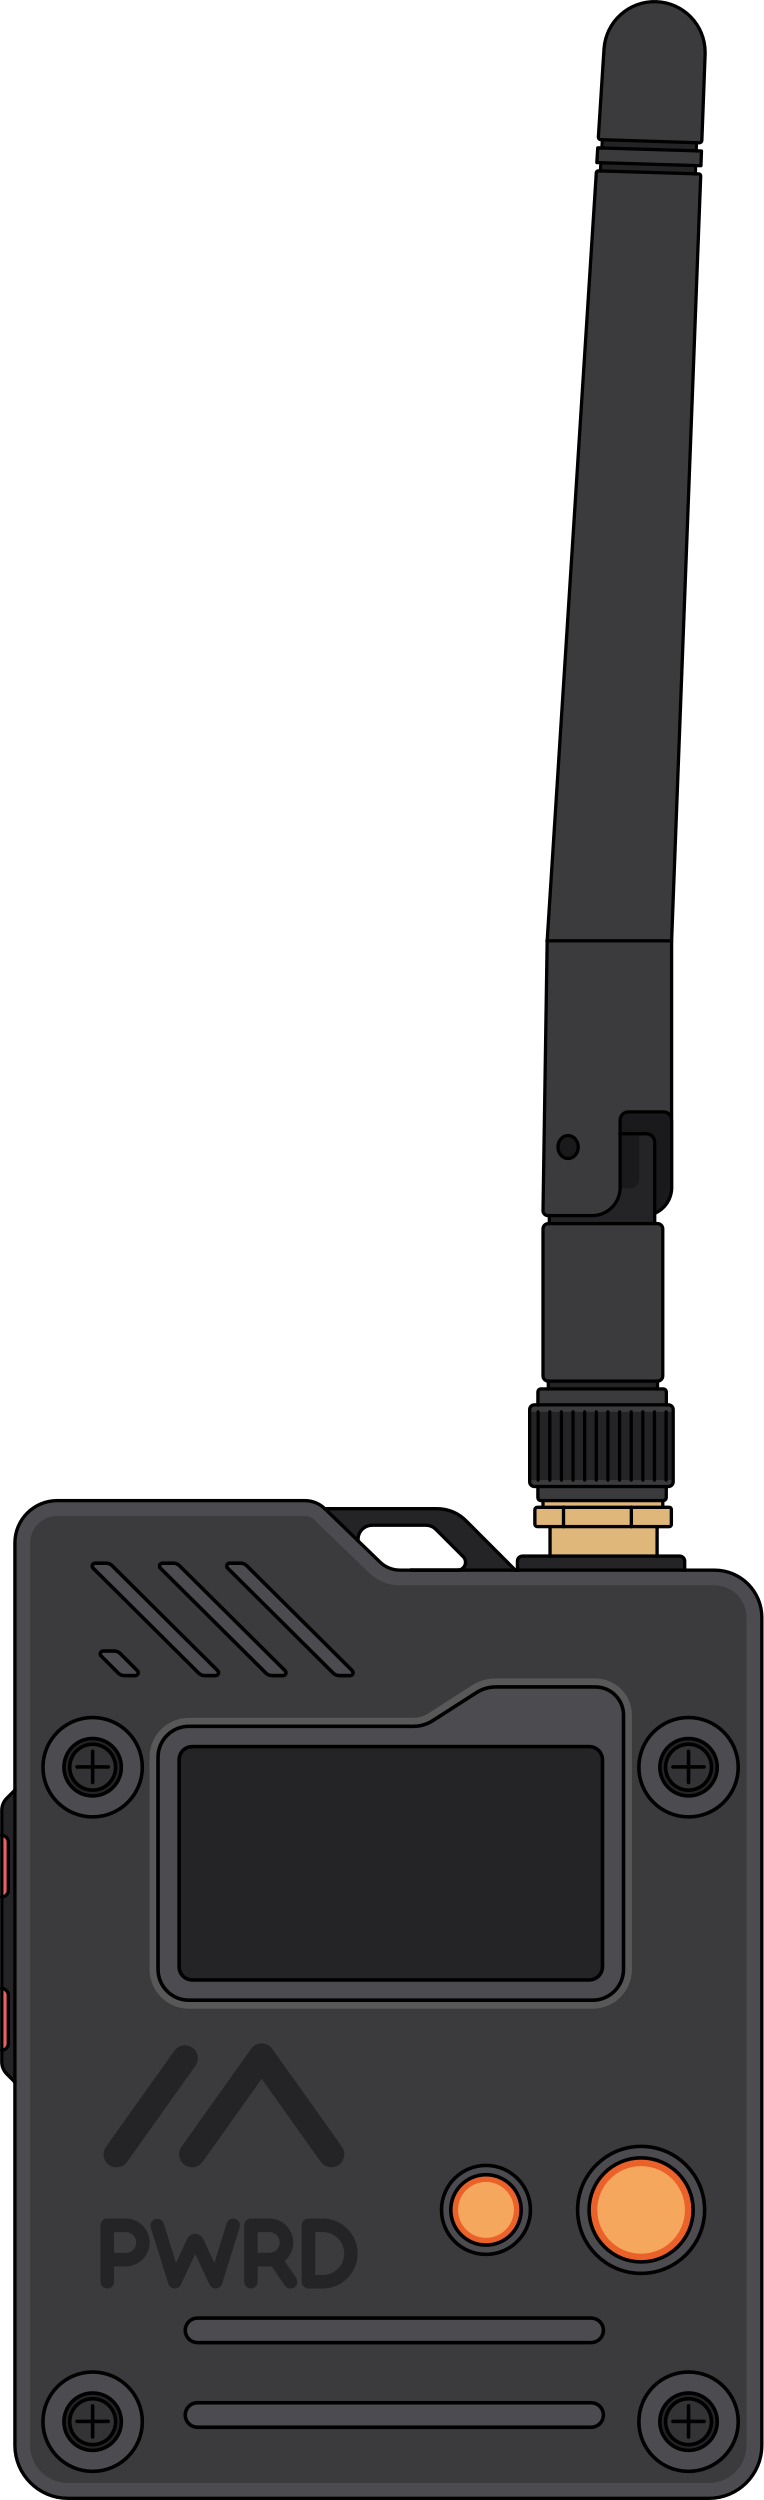
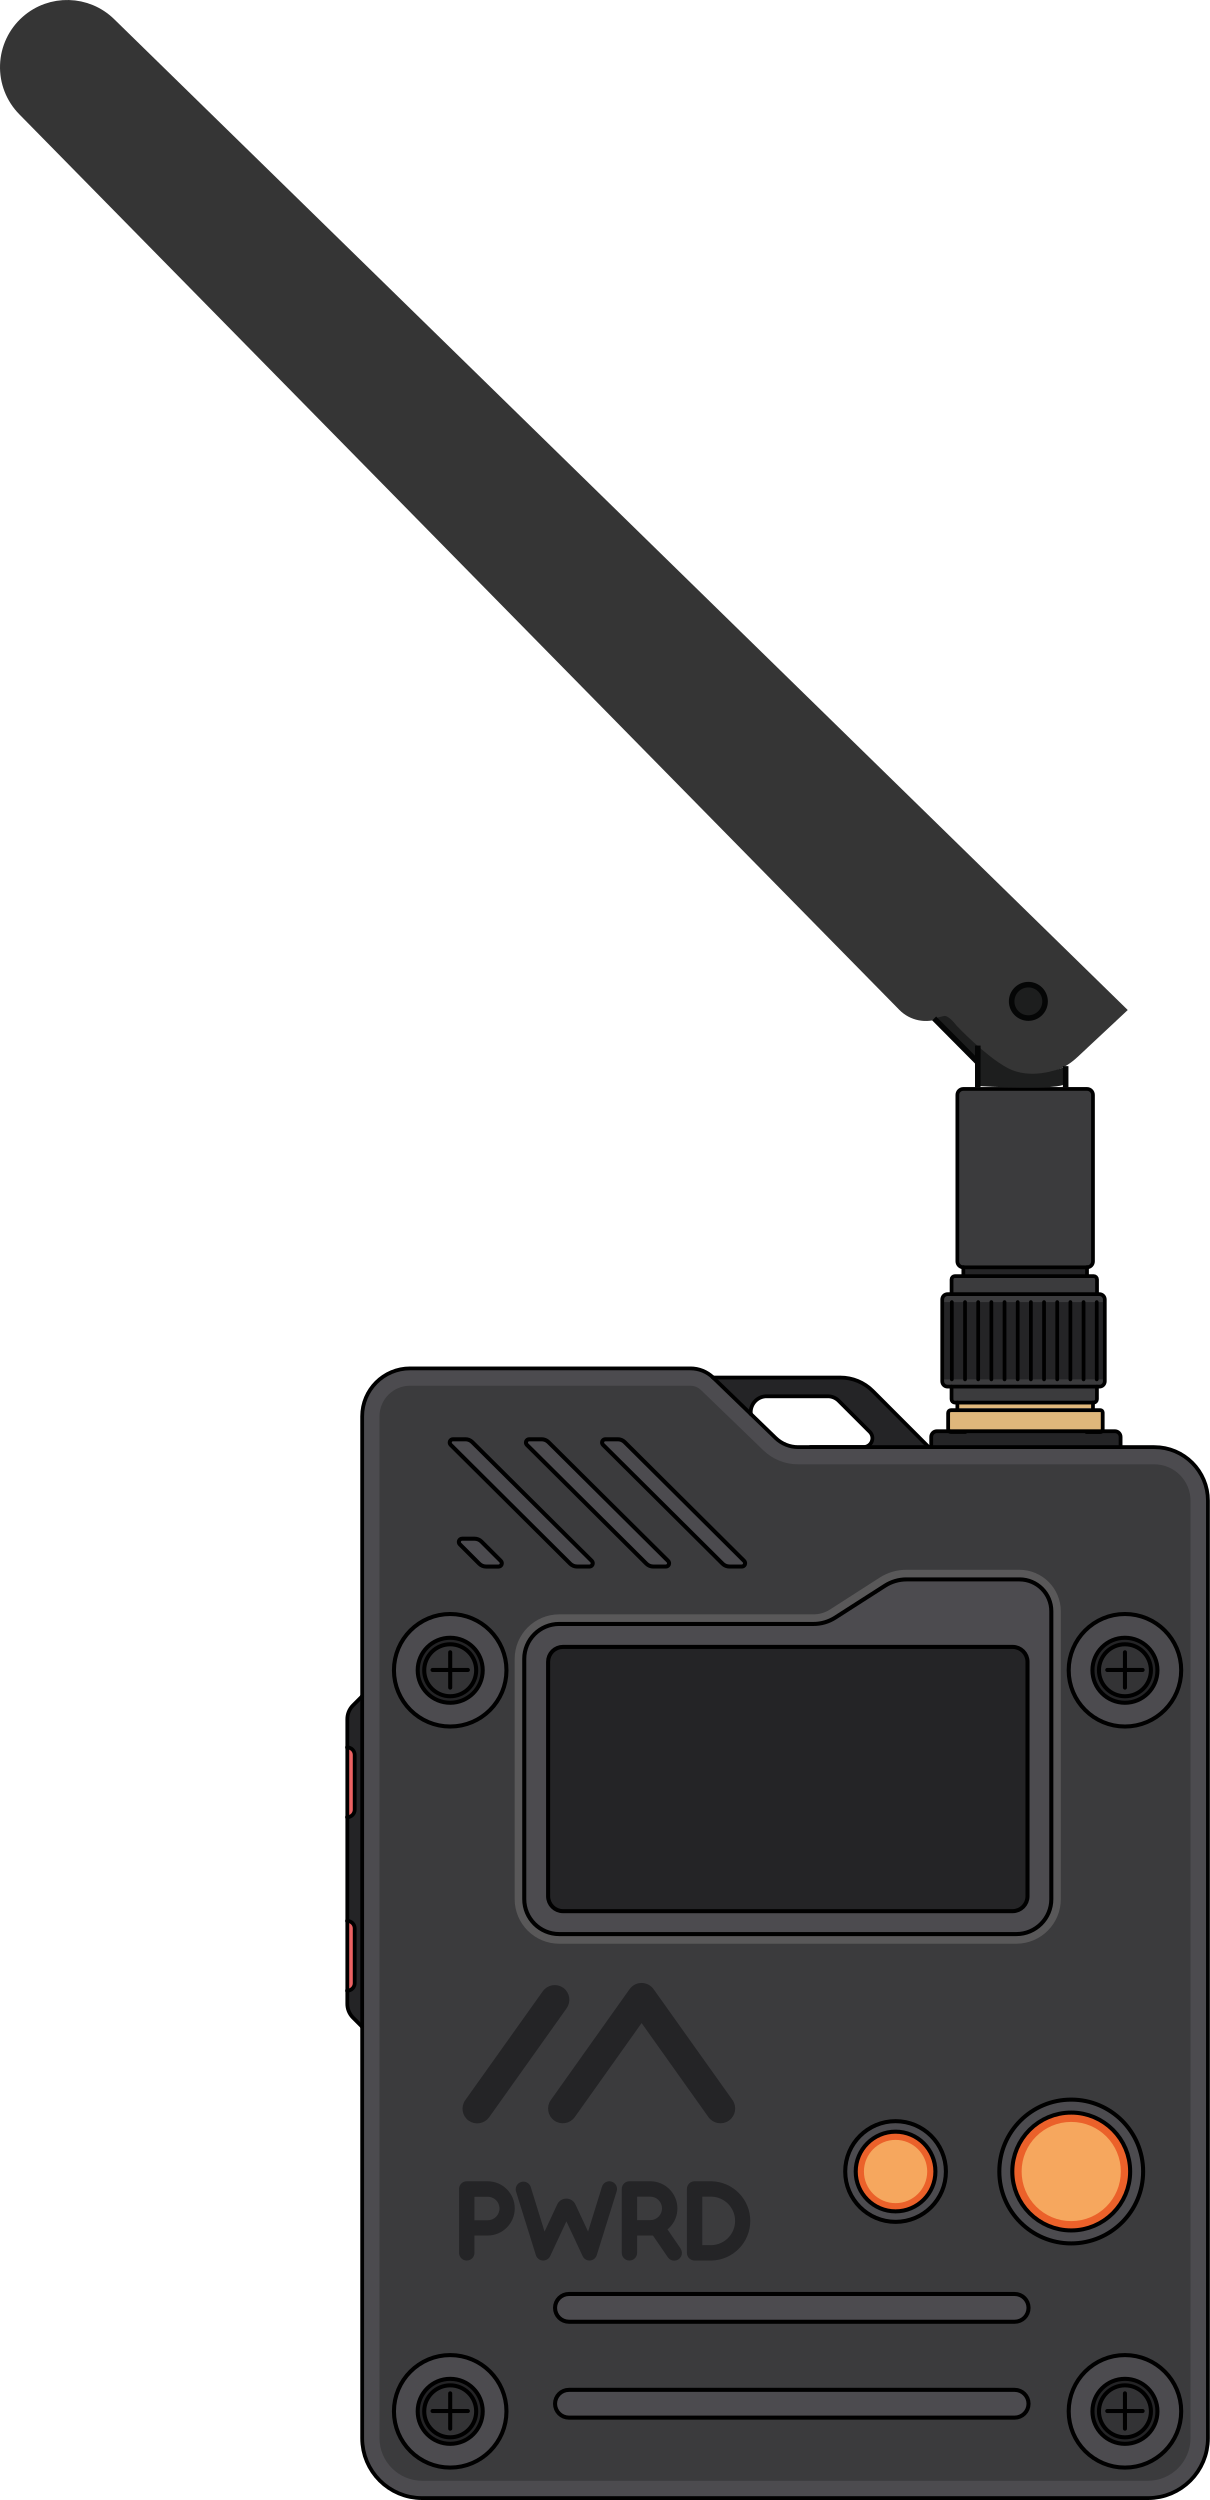
- <svg xmlns="http://www.w3.org/2000/svg" viewBox="431.09 27.94 310.45 1016.52">
-   <defs>
-     <style>.cls-1{fill:#3b3b3d;}.cls-2{fill:#242426;}.cls-3{fill:#ec6263;}.cls-4{fill:#595859;}.cls-5{fill:#4c4b4f;}.cls-6{fill:#eb612a;}.cls-7{fill:#f6a75e;}.cls-8{fill:#e0b77b;}.cls-9{fill:#1a1a1c;}.cls-10,.cls-11,.cls-12,.cls-13{fill:none;stroke:#000;stroke-linecap:round;stroke-linejoin:round;}.cls-10{stroke-width:1.36px;}.cls-11{stroke-width:1.34px;}.cls-12{stroke-width:1.23px;}.cls-13{stroke-width:1.46px;}.cls-14{fill:#333335;}</style>
+ <svg xmlns="http://www.w3.org/2000/svg" viewBox="431.09 27.94 434.45 897.755" version="1.1" id="svg97" width="434.45" height="897.755">
+   <defs id="defs1">
+     <style id="style1">.cls-1{fill:#3b3b3d;}.cls-2{fill:#242426;}.cls-3{fill:#ec6263;}.cls-4{fill:#595859;}.cls-5{fill:#4c4b4f;}.cls-6{fill:#eb612a;}.cls-7{fill:#f6a75e;}.cls-8{fill:#e0b77b;}.cls-9{fill:#1a1a1c;}.cls-10,.cls-11,.cls-12,.cls-13{fill:none;stroke:#000;stroke-linecap:round;stroke-linejoin:round;}.cls-10{stroke-width:1.36px;}.cls-11{stroke-width:1.34px;}.cls-12{stroke-width:1.23px;}.cls-13{stroke-width:1.46px;}.cls-14{fill:#333335;}</style>
  </defs>
-   <g id="Layer_2" data-name="Layer 2">
-     <path class="cls-1" d="M740.86,685.6v336.65a21.54,21.54,0,0,1-21.54,21.53H458.69a21.55,21.55,0,0,1-21.55-21.53V655.32a17.23,17.23,0,0,1,17.22-17.22H555a11.72,11.72,0,0,1,8.14,3.29l13.48,13,8.94,8.65a11.67,11.67,0,0,0,8.13,3.29H721.61A19.25,19.25,0,0,1,740.86,685.6Z" />
-     <path class="cls-2" d="M619.43,660.89l-11.08-11.08a5.51,5.51,0,0,0-4-1.69h-21.9a5.71,5.71,0,0,0-5.77,5.71v.59l-13.48-13h45.71a16.37,16.37,0,0,1,11.57,4.8l20.16,20.17H617.51A3.2,3.2,0,0,0,619.43,660.89Z" />
-     <path class="cls-1" d="M617.51,666.36a2.11,2.11,0,0,1-.36,0h-19l0,0Z" />
-     <path class="cls-2" d="M437.14,874.52l-3.33-3.33a7,7,0,0,1-2-5V764.1a7,7,0,0,1,2-4.94l3.33-3.33Z" />
-     <path class="cls-3" d="M431.77,774.2h0a2.7,2.7,0,0,1,2.69,2.69v19.68a2.69,2.69,0,0,1-2.69,2.69h0Z" />
-     <path class="cls-3" d="M431.77,836.51h0a2.69,2.69,0,0,1,2.69,2.69v19.68a2.7,2.7,0,0,1-2.69,2.69h0Z" />
-     <polygon class="cls-2" points="675.17 97.45 675.39 94.11 675.78 88.11 675.98 84.75 714.35 85.91 714.21 89.27 713.99 95.25 713.86 98.61 675.17 97.45" />
-     <polygon class="cls-1" points="716.32 89.34 716.1 95.32 713.99 95.25 675.39 94.11 673.76 94.05 674.14 88.05 675.77 88.11 714.21 89.27 716.32 89.34" />
-     <path class="cls-1" d="M716,99.47l-11.78,311v72.88a3.3,3.3,0,0,0-3.3-3.3H686.5a3.3,3.3,0,0,0-3.3,3.3v27.48a11.37,11.37,0,0,1-11.36,11.37h-18a2,2,0,0,1-2-2l1.69-109.74L673.5,98.16a.78.78,0,0,1,.81-.74l.86,0,38.69,1.16,1.33,0A.81.81,0,0,1,716,99.47Z" />
-     <path class="cls-1" d="M675.37,84.73,715.47,86a1,1,0,0,0,1-1l1.33-35.06c0-.26,0-.53,0-.79a20.58,20.58,0,0,0-41.11-1.39l-2.3,35.92A1,1,0,0,0,675.37,84.73Z" />
-     <path class="cls-2" d="M654.54,525.35V522.2h17.25a11.41,11.41,0,0,0,11.41-11.41V488.93h10.63a3.47,3.47,0,0,1,3.47,3.47v33.22Z" />
-     <rect class="cls-1" x="649.89" y="592.68" width="52.14" height="45.42" rx="1.47" />
-     <rect class="cls-1" x="646.45" y="599.16" width="58.37" height="33.21" rx="1.93" />
-     <path class="cls-2" d="M676.07,743.46v84.2a5.37,5.37,0,0,1-5.35,5.35H509.27a5.36,5.36,0,0,1-5.35-5.35v-84.2a5.34,5.34,0,0,1,5.35-5.35H670.72A5.36,5.36,0,0,1,676.07,743.46Z" />
-     <path class="cls-4" d="M672.07,844.7H507.91a16,16,0,0,1-16-16V742.42a16,16,0,0,1,16-16h91.35a10.82,10.82,0,0,0,5.85-1.71L623,713.22a17.64,17.64,0,0,1,9.57-2.8h40.58a14.9,14.9,0,0,1,14.88,14.88V828.68A16,16,0,0,1,672.07,844.7ZM507.89,733.33a9.1,9.1,0,0,0-9.09,9.09v86.26a9.12,9.12,0,0,0,9.11,9.11H672.07a9.11,9.11,0,0,0,9.09-9.11V725.3a8,8,0,0,0-8-8H632.61a10.82,10.82,0,0,0-5.85,1.71l-18,11.49a17.73,17.73,0,0,1-9.57,2.8Z" />
-     <path class="cls-5" d="M673.19,713.87H632.62a14.36,14.36,0,0,0-7.71,2.25L607,727.62a14.33,14.33,0,0,1-7.72,2.25H507.9a12.56,12.56,0,0,0-12.55,12.55v86.26a12.56,12.56,0,0,0,12.56,12.56H672.07a12.55,12.55,0,0,0,12.55-12.56V725.3A11.42,11.42,0,0,0,673.19,713.87Zm2.88,113.79a5.37,5.37,0,0,1-5.35,5.35H509.27a5.36,5.36,0,0,1-5.35-5.35v-84.2a5.34,5.34,0,0,1,5.35-5.35H670.72a5.36,5.36,0,0,1,5.35,5.35Z" />
-     <circle class="cls-5" cx="628.69" cy="926.5" r="18.08" />
-     <circle class="cls-5" cx="691.77" cy="926.5" r="25.82" />
-     <circle class="cls-6" cx="628.69" cy="926.5" r="14.31" />
-     <circle class="cls-6" cx="691.77" cy="926.5" r="21.16" />
-     <circle class="cls-7" cx="628.69" cy="926.5" r="11.36" />
-     <circle class="cls-7" cx="691.77" cy="926.5" r="17.81" />
-     <rect class="cls-8" x="648.82" y="641.17" width="55.25" height="7.02" />
-     <rect class="cls-8" x="654.74" y="648.68" width="43.53" height="11.63" />
-     <rect class="cls-8" x="651.88" y="638.3" width="48.7" height="1.93" />
-     <rect class="cls-2" x="646.45" y="602.01" width="58.37" height="27.76" />
-     <rect class="cls-2" x="654.03" y="589.52" width="44.41" height="2.94" />
-     <rect class="cls-1" x="651.88" y="525.47" width="48.7" height="64.05" rx="2.38" />
-     <path class="cls-2" d="M709.54,662.52v3.84h-68v-3.84a1.85,1.85,0,0,1,1.85-1.85h64.34A1.85,1.85,0,0,1,709.54,662.52Z" />
-     <path class="cls-9" d="M683.2,488.93H691a0,0,0,0,1,0,0v18.44a3.79,3.79,0,0,1-3.79,3.79h-4a0,0,0,0,1,0,0V488.93A0,0,0,0,1,683.2,488.93Z" />
-     <path class="cls-9" d="M683.2,488.93v-5.67a3.14,3.14,0,0,1,3.14-3.13H701a3.22,3.22,0,0,1,3.22,3.22v27.81s.43,6.83-7,9.95V492.2a3.27,3.27,0,0,0-3.26-3.27Z" />
-     <ellipse class="cls-9" cx="662.08" cy="494.33" rx="4.12" ry="4.68" />
-     <rect class="cls-5" x="506.41" y="970.48" width="170.03" height="9.97" rx="4.98" />
-     <rect class="cls-5" x="506.41" y="1004.91" width="170.03" height="9.97" rx="4.98" />
-     <path class="cls-5" d="M573.49,709.25h-4.44a3.53,3.53,0,0,1-2.47-1l-42.93-42.7a1.17,1.17,0,0,1,.83-2h4.43a3.5,3.5,0,0,1,2.48,1l42.93,42.7A1.18,1.18,0,0,1,573.49,709.25Z" />
-     <path class="cls-5" d="M546.14,709.25H541.7a3.5,3.5,0,0,1-2.47-1l-42.94-42.7a1.18,1.18,0,0,1,.83-2h4.44a3.49,3.49,0,0,1,2.47,1L547,707.24A1.17,1.17,0,0,1,546.14,709.25Z" />
-     <path class="cls-5" d="M518.78,709.25h-4.44a3.53,3.53,0,0,1-2.47-1l-42.93-42.7a1.17,1.17,0,0,1,.82-2h4.44a3.45,3.45,0,0,1,2.47,1l42.94,42.7A1.18,1.18,0,0,1,518.78,709.25Z" />
-     <path class="cls-5" d="M486.12,709.26h-4.44a3.5,3.5,0,0,1-2.47-1l-7-7a1.17,1.17,0,0,1,.83-2h4.44a3.49,3.49,0,0,1,2.47,1l7,7A1.18,1.18,0,0,1,486.12,709.26Z" />
-     <path class="cls-5" d="M721.61,666.36H593.73a11.67,11.67,0,0,1-8.13-3.29l-8.94-8.65-13.48-13A11.72,11.72,0,0,0,555,638.1H454.36a17.23,17.23,0,0,0-17.22,17.22v366.93a21.55,21.55,0,0,0,21.55,21.53H719.32a21.54,21.54,0,0,0,21.54-21.53V685.6A19.25,19.25,0,0,0,721.61,666.36Zm13,355.89a15.33,15.33,0,0,1-15.33,15.31H458.69a15.35,15.35,0,0,1-15.33-15.31V655.32a11,11,0,0,1,11-11H555a5.42,5.42,0,0,1,3.81,1.55l22.43,21.67a17.86,17.86,0,0,0,12.45,5H721.61a13.05,13.05,0,0,1,13,13Z" />
-     <path class="cls-10" d="M437.15,655.32v366.92a21.54,21.54,0,0,0,21.54,21.54H719.32a21.54,21.54,0,0,0,21.54-21.54V685.6a19.24,19.24,0,0,0-19.24-19.23H593.73a11.7,11.7,0,0,1-8.13-3.29l-22.43-21.69A11.7,11.7,0,0,0,555,638.1H454.36A17.21,17.21,0,0,0,437.15,655.32Z" />
-     <path class="cls-10" d="M563.17,641.39h45.71a16.42,16.42,0,0,1,11.58,4.79l20.15,20.19" />
-     <path class="cls-10" d="M576.67,654.42v-.6a5.72,5.72,0,0,1,5.76-5.71h21.9a5.53,5.53,0,0,1,4,1.69l11.09,11.08a3.21,3.21,0,0,1-2.29,5.49h-19" />
-     <path class="cls-10" d="M641.49,666.37v-3.66a2.05,2.05,0,0,1,2-2.05h64a2.05,2.05,0,0,1,2,2.05v3.66" />
-     <polyline class="cls-10" points="654.74 660.66 654.74 648.67 698.27 648.67 698.27 660.66" />
-     <path class="cls-10" d="M698.27,648.68h4.94a.87.87,0,0,0,.86-.86v-6.14a.86.86,0,0,0-.86-.86H649.57a1,1,0,0,0-1,1v5.84a1,1,0,0,0,1,1h5.17" />
-     <line class="cls-10" x1="660.22" y1="640.82" x2="660.22" y2="648.68" />
-     <line class="cls-10" x1="687.8" y1="640.82" x2="687.8" y2="648.68" />
-     <path class="cls-11" d="M702,632.38v4.5a1.22,1.22,0,0,1-1.21,1.22H651a1.2,1.2,0,0,1-1.21-1.22v-4.5" />
-     <path class="cls-11" d="M649.8,599.16v-5.27a1.21,1.21,0,0,1,1.21-1.21h49.81a1.22,1.22,0,0,1,1.21,1.21v5.27" />
-     <line class="cls-11" x1="651.88" y1="638.1" x2="651.88" y2="640.82" />
-     <line class="cls-11" x1="700.58" y1="638.1" x2="700.58" y2="640.82" />
-     <rect class="cls-11" x="651.88" y="525.47" width="48.7" height="64.05" rx="2.14" />
-     <line class="cls-11" x1="654.03" y1="589.52" x2="654.03" y2="592.68" />
-     <line class="cls-11" x1="698.44" y1="589.52" x2="698.44" y2="592.68" />
-     <path class="cls-11" d="M704.17,483.35V410.47h-50.6l-1.69,109.74a2,2,0,0,0,2,2h18a11.37,11.37,0,0,0,11.36-11.37V483.35a3.3,3.3,0,0,1,3.3-3.3h14.37a3.3,3.3,0,0,1,3.3,3.3v27.48a11.33,11.33,0,0,1-6.86,10.43h0" />
-     <line class="cls-11" x1="654.44" y1="522.2" x2="654.44" y2="525.47" />
-     <path class="cls-11" d="M697.3,525.47V492.4a3.47,3.47,0,0,0-3.47-3.47H683.2" />
-     <line class="cls-12" x1="713.99" y1="95.25" x2="713.86" y2="98.61" />
-     <line class="cls-12" x1="675.98" y1="84.75" x2="675.78" y2="88.11" />
-     <line class="cls-12" x1="714.35" y1="85.91" x2="714.21" y2="89.27" />
-     <line class="cls-12" x1="675.39" y1="94.11" x2="675.17" y2="97.45" />
-     <path class="cls-11" d="M675.37,84.73,715.47,86a1,1,0,0,0,1-1l1.33-35.06c0-.26,0-.53,0-.79a20.58,20.58,0,0,0-41.11-1.39l-2.3,35.92A1,1,0,0,0,675.37,84.73Z" />
-     <polygon class="cls-11" points="716.32 89.34 716.1 95.32 713.99 95.25 675.39 94.11 673.76 94.05 674.14 88.05 675.78 88.11 714.21 89.27 716.32 89.34" />
-     <path class="cls-11" d="M704.17,410.47,716,99.47a.79.79,0,0,0-.77-.81l-40.87-1.24a.79.79,0,0,0-.81.74L653.57,410.47" />
-     <ellipse class="cls-11" cx="662.08" cy="494.33" rx="4.12" ry="4.68" />
-     <rect class="cls-11" x="646.45" y="599.16" width="58.37" height="33.21" rx="1.92" />
-     <line class="cls-11" x1="649.89" y1="602.01" x2="649.89" y2="629.77" />
-     <line class="cls-11" x1="654.63" y1="602.01" x2="654.63" y2="629.77" />
-     <line class="cls-11" x1="659.36" y1="602.01" x2="659.36" y2="629.77" />
-     <line class="cls-11" x1="664.09" y1="602.01" x2="664.09" y2="629.77" />
-     <line class="cls-11" x1="668.82" y1="602.01" x2="668.82" y2="629.77" />
-     <line class="cls-11" x1="673.55" y1="602.01" x2="673.55" y2="629.77" />
-     <line class="cls-11" x1="678.28" y1="602.01" x2="678.28" y2="629.77" />
-     <line class="cls-11" x1="683.01" y1="602.01" x2="683.01" y2="629.77" />
-     <line class="cls-11" x1="687.74" y1="602.01" x2="687.74" y2="629.77" />
-     <line class="cls-11" x1="692.47" y1="602.01" x2="692.47" y2="629.77" />
-     <line class="cls-11" x1="697.2" y1="602.01" x2="697.2" y2="629.77" />
-     <line class="cls-11" x1="701.93" y1="602.01" x2="701.93" y2="629.77" />
-     <path class="cls-13" d="M676.07,743.46v84.2a5.37,5.37,0,0,1-5.35,5.35H509.27a5.36,5.36,0,0,1-5.35-5.35v-84.2a5.34,5.34,0,0,1,5.35-5.35H670.72A5.36,5.36,0,0,1,676.07,743.46Z" />
-     <path class="cls-13" d="M673.19,713.87a11.43,11.43,0,0,1,11.43,11.43V828.68a12.55,12.55,0,0,1-12.55,12.56H507.91a12.56,12.56,0,0,1-12.56-12.56V742.42a12.55,12.55,0,0,1,12.55-12.55h91.34a14.33,14.33,0,0,0,7.72-2.25l17.94-11.49a14.37,14.37,0,0,1,7.72-2.26Z" />
-     <circle class="cls-5" cx="468.76" cy="746.5" r="20.2" />
-     <circle class="cls-2" cx="468.76" cy="746.5" r="11.67" />
-     <circle class="cls-14" cx="468.76" cy="746.5" r="9.33" />
-     <circle class="cls-13" cx="468.76" cy="746.5" r="20.2" />
-     <circle class="cls-13" cx="468.76" cy="746.5" r="9.33" />
-     <circle class="cls-13" cx="468.76" cy="746.5" r="11.67" />
-     <line class="cls-13" x1="475.11" y1="746.39" x2="462.42" y2="746.39" />
-     <line class="cls-13" x1="468.76" y1="740.04" x2="468.76" y2="752.73" />
-     <circle class="cls-5" cx="711.06" cy="746.5" r="20.2" />
-     <circle class="cls-2" cx="711.06" cy="746.5" r="11.67" />
-     <circle class="cls-14" cx="711.06" cy="746.5" r="9.33" />
-     <circle class="cls-13" cx="711.06" cy="746.5" r="20.2" />
-     <circle class="cls-13" cx="711.06" cy="746.5" r="9.33" />
-     <circle class="cls-13" cx="711.06" cy="746.5" r="11.67" />
-     <line class="cls-13" x1="717.41" y1="746.39" x2="704.71" y2="746.39" />
-     <line class="cls-13" x1="711.06" y1="740.04" x2="711.06" y2="752.73" />
-     <circle class="cls-5" cx="468.76" cy="1012.62" r="20.2" />
-     <circle class="cls-2" cx="468.76" cy="1012.62" r="11.67" />
-     <circle class="cls-14" cx="468.76" cy="1012.62" r="9.33" />
-     <circle class="cls-13" cx="468.76" cy="1012.62" r="20.2" />
-     <circle class="cls-13" cx="468.76" cy="1012.62" r="9.33" />
-     <circle class="cls-13" cx="468.76" cy="1012.62" r="11.67" />
-     <line class="cls-13" x1="475.11" y1="1012.51" x2="462.42" y2="1012.51" />
-     <line class="cls-13" x1="468.76" y1="1006.16" x2="468.76" y2="1018.85" />
-     <circle class="cls-5" cx="711.06" cy="1012.62" r="20.2" />
-     <circle class="cls-2" cx="711.06" cy="1012.62" r="11.67" />
-     <circle class="cls-14" cx="711.06" cy="1012.62" r="9.33" />
-     <circle class="cls-13" cx="711.06" cy="1012.62" r="20.2" />
-     <circle class="cls-13" cx="711.06" cy="1012.62" r="9.33" />
-     <circle class="cls-13" cx="711.06" cy="1012.62" r="11.67" />
-     <line class="cls-13" x1="717.41" y1="1012.51" x2="704.71" y2="1012.51" />
-     <line class="cls-13" x1="711.06" y1="1006.16" x2="711.06" y2="1018.85" />
-     <circle class="cls-13" cx="628.69" cy="926.5" r="18.08" />
-     <circle class="cls-13" cx="628.69" cy="926.5" r="14.31" />
-     <circle class="cls-13" cx="691.77" cy="926.5" r="25.82" />
-     <circle class="cls-13" cx="691.77" cy="926.5" r="21.16" />
-     <rect class="cls-13" x="506.41" y="970.48" width="170.03" height="9.97" rx="4.98" />
-     <rect class="cls-13" x="506.41" y="1004.91" width="170.03" height="9.97" rx="4.98" />
-     <path class="cls-13" d="M573.49,709.25h-4.44a3.53,3.53,0,0,1-2.47-1l-42.93-42.7a1.17,1.17,0,0,1,.83-2h4.43a3.5,3.5,0,0,1,2.48,1l42.93,42.7A1.18,1.18,0,0,1,573.49,709.25Z" />
-     <path class="cls-13" d="M546.14,709.25H541.7a3.5,3.5,0,0,1-2.47-1l-42.94-42.7a1.18,1.18,0,0,1,.83-2h4.44a3.49,3.49,0,0,1,2.47,1L547,707.24A1.17,1.17,0,0,1,546.14,709.25Z" />
-     <path class="cls-13" d="M518.78,709.25h-4.44a3.53,3.53,0,0,1-2.47-1l-42.93-42.7a1.17,1.17,0,0,1,.82-2h4.44a3.45,3.45,0,0,1,2.47,1l42.94,42.7A1.18,1.18,0,0,1,518.78,709.25Z" />
-     <path class="cls-13" d="M486.12,709.26h-4.44a3.5,3.5,0,0,1-2.47-1l-7-7a1.17,1.17,0,0,1,.83-2h4.44a3.49,3.49,0,0,1,2.47,1l7,7A1.18,1.18,0,0,1,486.12,709.26Z" />
-     <path class="cls-10" d="M437.14,874.52l-3.33-3.33a7,7,0,0,1-2-5V764.1a7,7,0,0,1,2-4.94l3.33-3.33" />
-     <path class="cls-10" d="M431.77,774.2h0a2.7,2.7,0,0,1,2.69,2.69v19.68a2.69,2.69,0,0,1-2.69,2.69h0" />
-     <path class="cls-10" d="M431.77,836.51h0a2.69,2.69,0,0,1,2.69,2.69v19.68a2.7,2.7,0,0,1-2.69,2.69h0" />
-     <path class="cls-2" d="M510.56,867.89,482.76,907a5.28,5.28,0,0,1-7.37,1.24h0a5.28,5.28,0,0,1-1.23-7.36L502,861.77a5.27,5.27,0,0,1,7.36-1.24h0A5.28,5.28,0,0,1,510.56,867.89Z" />
-     <path class="cls-2" d="M568.87,908.2h0a5.3,5.3,0,0,1-7.38-1.24l-24-33.77-24,33.77a5.29,5.29,0,0,1-7.37,1.24h0a5.29,5.29,0,0,1-1.23-7.37L531,864.07l2.18-3.06a5.28,5.28,0,0,1,8.61,0l2.18,3.06,26.16,36.76A5.3,5.3,0,0,1,568.87,908.2Z" />
-     <path class="cls-2" d="M474.7,958.47a2.76,2.76,0,0,1-2.76-2.76V932.77A2.77,2.77,0,0,1,474.7,930h7.5a9.75,9.75,0,0,1,9.74,9.75,9.75,9.75,0,0,1-9.74,9.74h-4.73v6.22A2.76,2.76,0,0,1,474.7,958.47ZM477.47,944h4.73a4.12,4.12,0,0,0,3-1.22,4.21,4.21,0,0,0-3-7.21h-4.73Z" />
-     <path class="cls-2" d="M551.49,954.15l-4.7-6.86a8.68,8.68,0,0,0,.7-.65,9.62,9.62,0,0,0,2.86-6.89,9.75,9.75,0,0,0-9.74-9.75h-7.49a2.77,2.77,0,0,0-2.76,2.77v22.94a2.76,2.76,0,0,0,5.52,0v-6.22h4.73c.32,0,.64,0,.95,0l5.36,7.82a2.75,2.75,0,0,0,2.29,1.2,2.76,2.76,0,0,0,2.28-4.32Zm-15.61-18.62h4.73a4.23,4.23,0,0,1,4.21,4.22,4.22,4.22,0,0,1-4.21,4.21h-4.73Z" />
-     <path class="cls-2" d="M518.81,958.47a2.75,2.75,0,0,1-2.5-1.6l-5.83-12.47-5.82,12.47a2.76,2.76,0,0,1-5.14-.34l-7.16-22.94a2.77,2.77,0,0,1,5.28-1.65l5,16.13,4.56-9.77a3.59,3.59,0,0,1,6.51,0l4.56,9.77,5-16.13a2.76,2.76,0,1,1,5.27,1.65l-7.15,22.94a2.78,2.78,0,0,1-2.46,1.93Z" />
-     <path class="cls-2" d="M562.65,958.47h-6.13a2.77,2.77,0,0,1-2.77-2.77V932.77a2.77,2.77,0,0,1,2.77-2.77h6.13a14.24,14.24,0,0,1,0,28.47Zm-3.37-5.53h3.37a8.71,8.71,0,0,0,0-17.41h-3.37Z" />
+   <g id="Layer_2" data-name="Layer 2" transform="translate(124,-118.7652)">
+     <path class="cls-1" d="m 740.86,685.6 v 336.65 a 21.54,21.54 0 0 1 -21.54,21.53 H 458.69 a 21.55,21.55 0 0 1 -21.55,-21.53 V 655.32 A 17.23,17.23 0 0 1 454.36,638.1 H 555 a 11.72,11.72 0 0 1 8.14,3.29 l 13.48,13 8.94,8.65 a 11.67,11.67 0 0 0 8.13,3.29 h 127.92 a 19.25,19.25 0 0 1 19.25,19.27 z" id="path1" />
+     <path class="cls-2" d="m 619.43,660.89 -11.08,-11.08 a 5.51,5.51 0 0 0 -4,-1.69 h -21.9 a 5.71,5.71 0 0 0 -5.77,5.71 v 0.59 l -13.48,-13 h 45.71 a 16.37,16.37 0 0 1 11.57,4.8 l 20.16,20.17 h -23.13 a 3.2,3.2 0 0 0 1.92,-5.5 z" id="path2" />
+     <path class="cls-1" d="m 617.51,666.36 a 2.11,2.11 0 0 1 -0.36,0 h -19 v 0 z" id="path3" />
+     <path class="cls-2" d="m 437.14,874.52 -3.33,-3.33 a 7,7 0 0 1 -2,-5 V 764.1 a 7,7 0 0 1 2,-4.94 l 3.33,-3.33 z" id="path4" />
+     <path class="cls-3" d="m 431.77,774.2 v 0 a 2.7,2.7 0 0 1 2.69,2.69 v 19.68 a 2.69,2.69 0 0 1 -2.69,2.69 v 0 z" id="path5" />
+     <path class="cls-3" d="m 431.77,836.51 v 0 a 2.69,2.69 0 0 1 2.69,2.69 v 19.68 a 2.7,2.7 0 0 1 -2.69,2.69 v 0 z" id="path6" />
+     <rect class="cls-1" x="648.89" y="604.957" width="52.14" height="45.42" rx="1.47" id="rect9" />
+     <rect class="cls-1" x="645.45" y="611.437" width="58.37" height="33.21" rx="1.93" id="rect10" />
+     <path class="cls-2" d="m 676.07,743.46 v 84.2 a 5.37,5.37 0 0 1 -5.35,5.35 H 509.27 a 5.36,5.36 0 0 1 -5.35,-5.35 v -84.2 a 5.34,5.34 0 0 1 5.35,-5.35 h 161.45 a 5.36,5.36 0 0 1 5.35,5.35 z" id="path10" />
+     <path class="cls-4" d="M 672.07,844.7 H 507.91 a 16,16 0 0 1 -16,-16 v -86.28 a 16,16 0 0 1 16,-16 h 91.35 a 10.82,10.82 0 0 0 5.85,-1.71 L 623,713.22 a 17.64,17.64 0 0 1 9.57,-2.8 h 40.58 a 14.9,14.9 0 0 1 14.88,14.88 V 828.68 A 16,16 0 0 1 672.07,844.7 Z M 507.89,733.33 a 9.1,9.1 0 0 0 -9.09,9.09 v 86.26 a 9.12,9.12 0 0 0 9.11,9.11 h 164.16 a 9.11,9.11 0 0 0 9.09,-9.11 V 725.3 a 8,8 0 0 0 -8,-8 h -40.55 a 10.82,10.82 0 0 0 -5.85,1.71 l -18,11.49 a 17.73,17.73 0 0 1 -9.57,2.8 z" id="path11" />
+     <path class="cls-5" d="m 673.19,713.87 h -40.57 a 14.36,14.36 0 0 0 -7.71,2.25 L 607,727.62 a 14.33,14.33 0 0 1 -7.72,2.25 H 507.9 a 12.56,12.56 0 0 0 -12.55,12.55 v 86.26 a 12.56,12.56 0 0 0 12.56,12.56 h 164.16 a 12.55,12.55 0 0 0 12.55,-12.56 V 725.3 a 11.42,11.42 0 0 0 -11.43,-11.43 z m 2.88,113.79 a 5.37,5.37 0 0 1 -5.35,5.35 H 509.27 a 5.36,5.36 0 0 1 -5.35,-5.35 v -84.2 a 5.34,5.34 0 0 1 5.35,-5.35 h 161.45 a 5.36,5.36 0 0 1 5.35,5.35 z" id="path12" />
+     <circle class="cls-5" cx="628.69" cy="926.5" r="18.08" id="circle12" />
+     <circle class="cls-5" cx="691.77" cy="926.5" r="25.82" id="circle13" />
+     <circle class="cls-6" cx="628.69" cy="926.5" r="14.31" id="circle14" />
+     <circle class="cls-6" cx="691.77" cy="926.5" r="21.16" id="circle15" />
+     <circle class="cls-7" cx="628.69" cy="926.5" r="11.36" id="circle16" />
+     <circle class="cls-7" cx="691.77" cy="926.5" r="17.81" id="circle17" />
+     <rect class="cls-8" x="647.82" y="653.447" width="55.25" height="7.02" id="rect17" />
+     <rect class="cls-8" x="650.88" y="650.577" width="48.7" height="1.93" id="rect19" />
+     <rect class="cls-2" x="645.45" y="614.287" width="58.37" height="27.76" id="rect20" />
+     <rect class="cls-2" x="653.03" y="601.797" width="44.41" height="2.94" id="rect21" />
+     <rect class="cls-1" x="650.88" y="537.747" width="48.7" height="64.05" rx="2.38" id="rect22" />
+     <path class="cls-2" d="m 709.54,662.52 v 3.84 h -68 v -3.84 a 1.85,1.85 0 0 1 1.85,-1.85 h 64.34 a 1.85,1.85 0 0 1 1.81,1.85 z" id="path22" />
+     <rect class="cls-5" x="506.41" y="970.48" width="170.03" height="9.97" rx="4.98" id="rect24" />
+     <rect class="cls-5" x="506.41" y="1004.91" width="170.03" height="9.97" rx="4.98" id="rect25" />
+     <path class="cls-5" d="m 573.49,709.25 h -4.44 a 3.53,3.53 0 0 1 -2.47,-1 l -42.93,-42.7 a 1.17,1.17 0 0 1 0.83,-2 h 4.43 a 3.5,3.5 0 0 1 2.48,1 l 42.93,42.7 a 1.18,1.18 0 0 1 -0.83,2 z" id="path25" />
+     <path class="cls-5" d="m 546.14,709.25 h -4.44 a 3.5,3.5 0 0 1 -2.47,-1 l -42.94,-42.7 a 1.18,1.18 0 0 1 0.83,-2 h 4.44 a 3.49,3.49 0 0 1 2.47,1 L 547,707.24 a 1.17,1.17 0 0 1 -0.86,2.01 z" id="path26" />
+     <path class="cls-5" d="m 518.78,709.25 h -4.44 a 3.53,3.53 0 0 1 -2.47,-1 l -42.93,-42.7 a 1.17,1.17 0 0 1 0.82,-2 h 4.44 a 3.45,3.45 0 0 1 2.47,1 l 42.94,42.7 a 1.18,1.18 0 0 1 -0.83,2 z" id="path27" />
+     <path class="cls-5" d="m 486.12,709.26 h -4.44 a 3.5,3.5 0 0 1 -2.47,-1 l -7,-7 a 1.17,1.17 0 0 1 0.83,-2 h 4.44 a 3.49,3.49 0 0 1 2.47,1 l 7,7 a 1.18,1.18 0 0 1 -0.83,2 z" id="path28" />
+     <path class="cls-5" d="M 721.61,666.36 H 593.73 a 11.67,11.67 0 0 1 -8.13,-3.29 l -8.94,-8.65 -13.48,-13 A 11.72,11.72 0 0 0 555,638.1 H 454.36 a 17.23,17.23 0 0 0 -17.22,17.22 v 366.93 a 21.55,21.55 0 0 0 21.55,21.53 h 260.63 a 21.54,21.54 0 0 0 21.54,-21.53 V 685.6 a 19.25,19.25 0 0 0 -19.25,-19.24 z m 13,355.89 a 15.33,15.33 0 0 1 -15.33,15.31 H 458.69 a 15.35,15.35 0 0 1 -15.33,-15.31 V 655.32 a 11,11 0 0 1 11,-11 H 555 a 5.42,5.42 0 0 1 3.81,1.55 l 22.43,21.67 a 17.86,17.86 0 0 0 12.45,5 h 127.92 a 13.05,13.05 0 0 1 13,13 z" id="path29" />
+     <path class="cls-10" d="m 437.15,655.32 v 366.92 a 21.54,21.54 0 0 0 21.54,21.54 h 260.63 a 21.54,21.54 0 0 0 21.54,-21.54 V 685.6 A 19.24,19.24 0 0 0 721.62,666.37 H 593.73 a 11.7,11.7 0 0 1 -8.13,-3.29 L 563.17,641.39 A 11.7,11.7 0 0 0 555,638.1 H 454.36 a 17.21,17.21 0 0 0 -17.21,17.22 z" id="path30" />
+     <path class="cls-10" d="m 563.17,641.39 h 45.71 a 16.42,16.42 0 0 1 11.58,4.79 l 20.15,20.19" id="path31" />
+     <path class="cls-10" d="m 576.67,654.42 v -0.6 a 5.72,5.72 0 0 1 5.76,-5.71 h 21.9 a 5.53,5.53 0 0 1 4,1.69 l 11.09,11.08 a 3.21,3.21 0 0 1 -2.29,5.49 h -19" id="path32" />
+     <path class="cls-10" d="m 641.49,666.37 v -3.66 a 2.05,2.05 0 0 1 2,-2.05 h 64 a 2.05,2.05 0 0 1 2,2.05 v 3.66" id="path33" />
+     <path class="cls-10" d="m 697.27,660.957 h 4.94 a 0.87,0.87 0 0 0 0.86,-0.86 v -6.14 a 0.86,0.86 0 0 0 -0.86,-0.86 h -53.64 a 1,1 0 0 0 -1,1 v 5.84 a 1,1 0 0 0 1,1 h 5.17" id="path34" />
+     <path class="cls-11" d="m 701,644.657 v 4.5 a 1.22,1.22 0 0 1 -1.21,1.22 H 650 a 1.2,1.2 0 0 1 -1.21,-1.22 v -4.5" id="path35" />
+     <path class="cls-11" d="m 648.8,611.437 v -5.27 a 1.21,1.21 0 0 1 1.21,-1.21 h 49.81 a 1.22,1.22 0 0 1 1.21,1.21 v 5.27" id="path36" />
+     <line class="cls-11" x1="650.88" y1="650.377" x2="650.88" y2="653.097" id="line36" />
+     <line class="cls-11" x1="699.58" y1="650.377" x2="699.58" y2="653.097" id="line37" />
+     <rect class="cls-11" x="650.88" y="537.747" width="48.7" height="64.05" rx="2.14" id="rect37" />
+     <line class="cls-11" x1="653.03" y1="601.797" x2="653.03" y2="604.957" id="line38" />
+     <line class="cls-11" x1="697.44" y1="601.797" x2="697.44" y2="604.957" id="line39" />
+     <rect class="cls-11" x="645.45" y="611.437" width="58.37" height="33.21" rx="1.92" id="rect45" />
+     <line class="cls-11" x1="648.89" y1="614.287" x2="648.89" y2="642.047" id="line45" />
+     <line class="cls-11" x1="653.63" y1="614.287" x2="653.63" y2="642.047" id="line46" />
+     <line class="cls-11" x1="658.36" y1="614.287" x2="658.36" y2="642.047" id="line47" />
+     <line class="cls-11" x1="663.09" y1="614.287" x2="663.09" y2="642.047" id="line48" />
+     <line class="cls-11" x1="667.82" y1="614.287" x2="667.82" y2="642.047" id="line49" />
+     <line class="cls-11" x1="672.55" y1="614.287" x2="672.55" y2="642.047" id="line50" />
+     <line class="cls-11" x1="677.28" y1="614.287" x2="677.28" y2="642.047" id="line51" />
+     <line class="cls-11" x1="682.01" y1="614.287" x2="682.01" y2="642.047" id="line52" />
+     <line class="cls-11" x1="686.74" y1="614.287" x2="686.74" y2="642.047" id="line53" />
+     <line class="cls-11" x1="691.47" y1="614.287" x2="691.47" y2="642.047" id="line54" />
+     <line class="cls-11" x1="696.2" y1="614.287" x2="696.2" y2="642.047" id="line55" />
+     <line class="cls-11" x1="700.93" y1="614.287" x2="700.93" y2="642.047" id="line56" />
+     <path class="cls-13" d="m 676.07,743.46 v 84.2 a 5.37,5.37 0 0 1 -5.35,5.35 H 509.27 a 5.36,5.36 0 0 1 -5.35,-5.35 v -84.2 a 5.34,5.34 0 0 1 5.35,-5.35 h 161.45 a 5.36,5.36 0 0 1 5.35,5.35 z" id="path56" />
+     <path class="cls-13" d="m 673.19,713.87 a 11.43,11.43 0 0 1 11.43,11.43 v 103.38 a 12.55,12.55 0 0 1 -12.55,12.56 H 507.91 a 12.56,12.56 0 0 1 -12.56,-12.56 v -86.26 a 12.55,12.55 0 0 1 12.55,-12.55 h 91.34 a 14.33,14.33 0 0 0 7.72,-2.25 l 17.94,-11.49 a 14.37,14.37 0 0 1 7.72,-2.26 z" id="path57" />
+     <circle class="cls-5" cx="468.76" cy="746.5" r="20.2" id="circle57" />
+     <circle class="cls-2" cx="468.76" cy="746.5" r="11.67" id="circle58" />
+     <circle class="cls-14" cx="468.76" cy="746.5" r="9.33" id="circle59" />
+     <circle class="cls-13" cx="468.76" cy="746.5" r="20.2" id="circle60" />
+     <circle class="cls-13" cx="468.76" cy="746.5" r="9.33" id="circle61" />
+     <circle class="cls-13" cx="468.76" cy="746.5" r="11.67" id="circle62" />
+     <line class="cls-13" x1="475.11" y1="746.39" x2="462.42" y2="746.39" id="line62" />
+     <line class="cls-13" x1="468.76" y1="740.04" x2="468.76" y2="752.73" id="line63" />
+     <circle class="cls-5" cx="711.06" cy="746.5" r="20.2" id="circle63" />
+     <circle class="cls-2" cx="711.06" cy="746.5" r="11.67" id="circle64" />
+     <circle class="cls-14" cx="711.06" cy="746.5" r="9.33" id="circle65" />
+     <circle class="cls-13" cx="711.06" cy="746.5" r="20.2" id="circle66" />
+     <circle class="cls-13" cx="711.06" cy="746.5" r="9.33" id="circle67" />
+     <circle class="cls-13" cx="711.06" cy="746.5" r="11.67" id="circle68" />
+     <line class="cls-13" x1="717.41" y1="746.39" x2="704.71" y2="746.39" id="line68" />
+     <line class="cls-13" x1="711.06" y1="740.04" x2="711.06" y2="752.73" id="line69" />
+     <circle class="cls-5" cx="468.76" cy="1012.62" r="20.2" id="circle69" />
+     <circle class="cls-2" cx="468.76" cy="1012.62" r="11.67" id="circle70" />
+     <circle class="cls-14" cx="468.76" cy="1012.62" r="9.33" id="circle71" />
+     <circle class="cls-13" cx="468.76" cy="1012.62" r="20.2" id="circle72" />
+     <circle class="cls-13" cx="468.76" cy="1012.62" r="9.33" id="circle73" />
+     <circle class="cls-13" cx="468.76" cy="1012.62" r="11.67" id="circle74" />
+     <line class="cls-13" x1="475.11" y1="1012.51" x2="462.42" y2="1012.51" id="line74" />
+     <line class="cls-13" x1="468.76" y1="1006.16" x2="468.76" y2="1018.85" id="line75" />
+     <circle class="cls-5" cx="711.06" cy="1012.62" r="20.2" id="circle75" />
+     <circle class="cls-2" cx="711.06" cy="1012.62" r="11.67" id="circle76" />
+     <circle class="cls-14" cx="711.06" cy="1012.62" r="9.33" id="circle77" />
+     <circle class="cls-13" cx="711.06" cy="1012.62" r="20.2" id="circle78" />
+     <circle class="cls-13" cx="711.06" cy="1012.62" r="9.33" id="circle79" />
+     <circle class="cls-13" cx="711.06" cy="1012.62" r="11.67" id="circle80" />
+     <line class="cls-13" x1="717.41" y1="1012.51" x2="704.71" y2="1012.51" id="line80" />
+     <line class="cls-13" x1="711.06" y1="1006.16" x2="711.06" y2="1018.85" id="line81" />
+     <circle class="cls-13" cx="628.69" cy="926.5" r="18.08" id="circle81" />
+     <circle class="cls-13" cx="628.69" cy="926.5" r="14.31" id="circle82" />
+     <circle class="cls-13" cx="691.77" cy="926.5" r="25.82" id="circle83" />
+     <circle class="cls-13" cx="691.77" cy="926.5" r="21.16" id="circle84" />
+     <rect class="cls-13" x="506.41" y="970.48" width="170.03" height="9.97" rx="4.98" id="rect84" />
+     <rect class="cls-13" x="506.41" y="1004.91" width="170.03" height="9.97" rx="4.98" id="rect85" />
+     <path class="cls-13" d="m 573.49,709.25 h -4.44 a 3.53,3.53 0 0 1 -2.47,-1 l -42.93,-42.7 a 1.17,1.17 0 0 1 0.83,-2 h 4.43 a 3.5,3.5 0 0 1 2.48,1 l 42.93,42.7 a 1.18,1.18 0 0 1 -0.83,2 z" id="path85" />
+     <path class="cls-13" d="m 546.14,709.25 h -4.44 a 3.5,3.5 0 0 1 -2.47,-1 l -42.94,-42.7 a 1.18,1.18 0 0 1 0.83,-2 h 4.44 a 3.49,3.49 0 0 1 2.47,1 L 547,707.24 a 1.17,1.17 0 0 1 -0.86,2.01 z" id="path86" />
+     <path class="cls-13" d="m 518.78,709.25 h -4.44 a 3.53,3.53 0 0 1 -2.47,-1 l -42.93,-42.7 a 1.17,1.17 0 0 1 0.82,-2 h 4.44 a 3.45,3.45 0 0 1 2.47,1 l 42.94,42.7 a 1.18,1.18 0 0 1 -0.83,2 z" id="path87" />
+     <path class="cls-13" d="m 486.12,709.26 h -4.44 a 3.5,3.5 0 0 1 -2.47,-1 l -7,-7 a 1.17,1.17 0 0 1 0.83,-2 h 4.44 a 3.49,3.49 0 0 1 2.47,1 l 7,7 a 1.18,1.18 0 0 1 -0.83,2 z" id="path88" />
+     <path class="cls-10" d="m 437.14,874.52 -3.33,-3.33 a 7,7 0 0 1 -2,-5 V 764.1 a 7,7 0 0 1 2,-4.94 l 3.33,-3.33" id="path89" />
+     <path class="cls-10" d="m 431.77,774.2 v 0 a 2.7,2.7 0 0 1 2.69,2.69 v 19.68 a 2.69,2.69 0 0 1 -2.69,2.69 v 0" id="path90" />
+     <path class="cls-10" d="m 431.77,836.51 v 0 a 2.69,2.69 0 0 1 2.69,2.69 v 19.68 a 2.7,2.7 0 0 1 -2.69,2.69 v 0" id="path91" />
+     <path class="cls-2" d="M 510.56,867.89 482.76,907 a 5.28,5.28 0 0 1 -7.37,1.24 v 0 a 5.28,5.28 0 0 1 -1.23,-7.36 L 502,861.77 a 5.27,5.27 0 0 1 7.36,-1.24 v 0 a 5.28,5.28 0 0 1 1.2,7.36 z" id="path92" />
+     <path class="cls-2" d="m 568.87,908.2 v 0 a 5.3,5.3 0 0 1 -7.38,-1.24 l -24,-33.77 -24,33.77 a 5.29,5.29 0 0 1 -7.37,1.24 v 0 a 5.29,5.29 0 0 1 -1.23,-7.37 l 26.11,-36.76 2.18,-3.06 a 5.28,5.28 0 0 1 8.61,0 l 2.18,3.06 26.16,36.76 a 5.3,5.3 0 0 1 -1.26,7.37 z" id="path93" />
+     <path class="cls-2" d="m 474.7,958.47 a 2.76,2.76 0 0 1 -2.76,-2.76 V 932.77 A 2.77,2.77 0 0 1 474.7,930 h 7.5 a 9.75,9.75 0 0 1 9.74,9.75 9.75,9.75 0 0 1 -9.74,9.74 h -4.73 v 6.22 a 2.76,2.76 0 0 1 -2.77,2.76 z M 477.47,944 h 4.73 a 4.12,4.12 0 0 0 3,-1.22 4.21,4.21 0 0 0 -3,-7.21 h -4.73 z" id="path94" />
+     <path class="cls-2" d="m 551.49,954.15 -4.7,-6.86 a 8.68,8.68 0 0 0 0.7,-0.65 9.62,9.62 0 0 0 2.86,-6.89 9.75,9.75 0 0 0 -9.74,-9.75 h -7.49 a 2.77,2.77 0 0 0 -2.76,2.77 v 22.94 a 2.76,2.76 0 0 0 5.52,0 v -6.22 h 4.73 c 0.32,0 0.64,0 0.95,0 l 5.36,7.82 a 2.75,2.75 0 0 0 2.29,1.2 2.76,2.76 0 0 0 2.28,-4.32 z m -15.61,-18.62 h 4.73 a 4.23,4.23 0 0 1 4.21,4.22 4.22,4.22 0 0 1 -4.21,4.21 h -4.73 z" id="path95" />
+     <path class="cls-2" d="m 518.81,958.47 a 2.75,2.75 0 0 1 -2.5,-1.6 l -5.83,-12.47 -5.82,12.47 a 2.76,2.76 0 0 1 -5.14,-0.34 l -7.16,-22.94 a 2.77,2.77 0 0 1 5.28,-1.65 l 5,16.13 4.56,-9.77 a 3.59,3.59 0 0 1 6.51,0 l 4.56,9.77 5,-16.13 a 2.761,2.761 0 1 1 5.27,1.65 l -7.15,22.94 a 2.78,2.78 0 0 1 -2.46,1.93 z" id="path96" />
+     <path class="cls-2" d="m 562.65,958.47 h -6.13 a 2.77,2.77 0 0 1 -2.77,-2.77 v -22.93 a 2.77,2.77 0 0 1 2.77,-2.77 h 6.13 a 14.24,14.24 0 0 1 0,28.47 z m -3.37,-5.53 h 3.37 a 8.71,8.71 0 0 0 0,-17.41 h -3.37 z" id="path97" />
+     <path class="cls-1" d="m 348.126,153.627 363.94,355.78 -18.09,16.92 a 24.62,24.62 0 0 1 -33.69,0 l -14.9,-14 a 0.44,0.44 0 0 0 -0.5,-0.09 v 0 a 13.35,13.35 0 0 1 -14.85,-2.89 l -316,-321.58 a 24.13,24.13 0 0 1 1.18,-35 v 0 a 24.13,24.13 0 0 1 32.91,0.86 z" id="path14" style="fill:#353535" />
+     <path class="cls-2" d="m 650.447,514.857 c 0,0 -2.75,-3.82 -4.5,-3.27 -1.75,0.55 -3.94,0.3 -1.53,2.72 l 12.9,13 c 0,0 0.75,0.76 0.61,3.43 -0.14,2.67 0.07,5.63 0.65,5.91 0.58,0.28 30.43,1.59 30.64,-0.79 0.21,-2.38 0.67,-6.25 -0.74,-5.68 -1.41,0.57 -11.35,4.43 -19.55,0.05 -8.2,-4.38 -18.48,-15.37 -18.48,-15.37 z" id="path4-6" style="fill:#1d1e1e" />
+     <line class="cls-5" x1="658.217" y1="537.277" x2="658.217" y2="522.177" id="line13" style="fill:none;stroke:#050606;stroke-width:2px;stroke-miterlimit:10" />
+     <line class="cls-5" x1="689.768" y1="537.277" x2="689.768" y2="529.557" id="line14" style="fill:none;stroke:#050606;stroke-width:2px;stroke-miterlimit:10" />
+     <line class="cls-5" x1="642.557" y1="512.437" x2="658.217" y2="528.217" id="line16" style="fill:none;stroke:#050606;stroke-width:2px;stroke-miterlimit:10" />
+     <circle class="cls-2" cx="676.378" cy="506.297" r="6" id="circle16-0" style="fill:#1d1e1e" />
+     <circle class="cls-5" cx="676.378" cy="506.297" r="6" id="circle17-3" style="fill:none;stroke:#050606;stroke-width:2px;stroke-miterlimit:10" />
  </g>
</svg>
